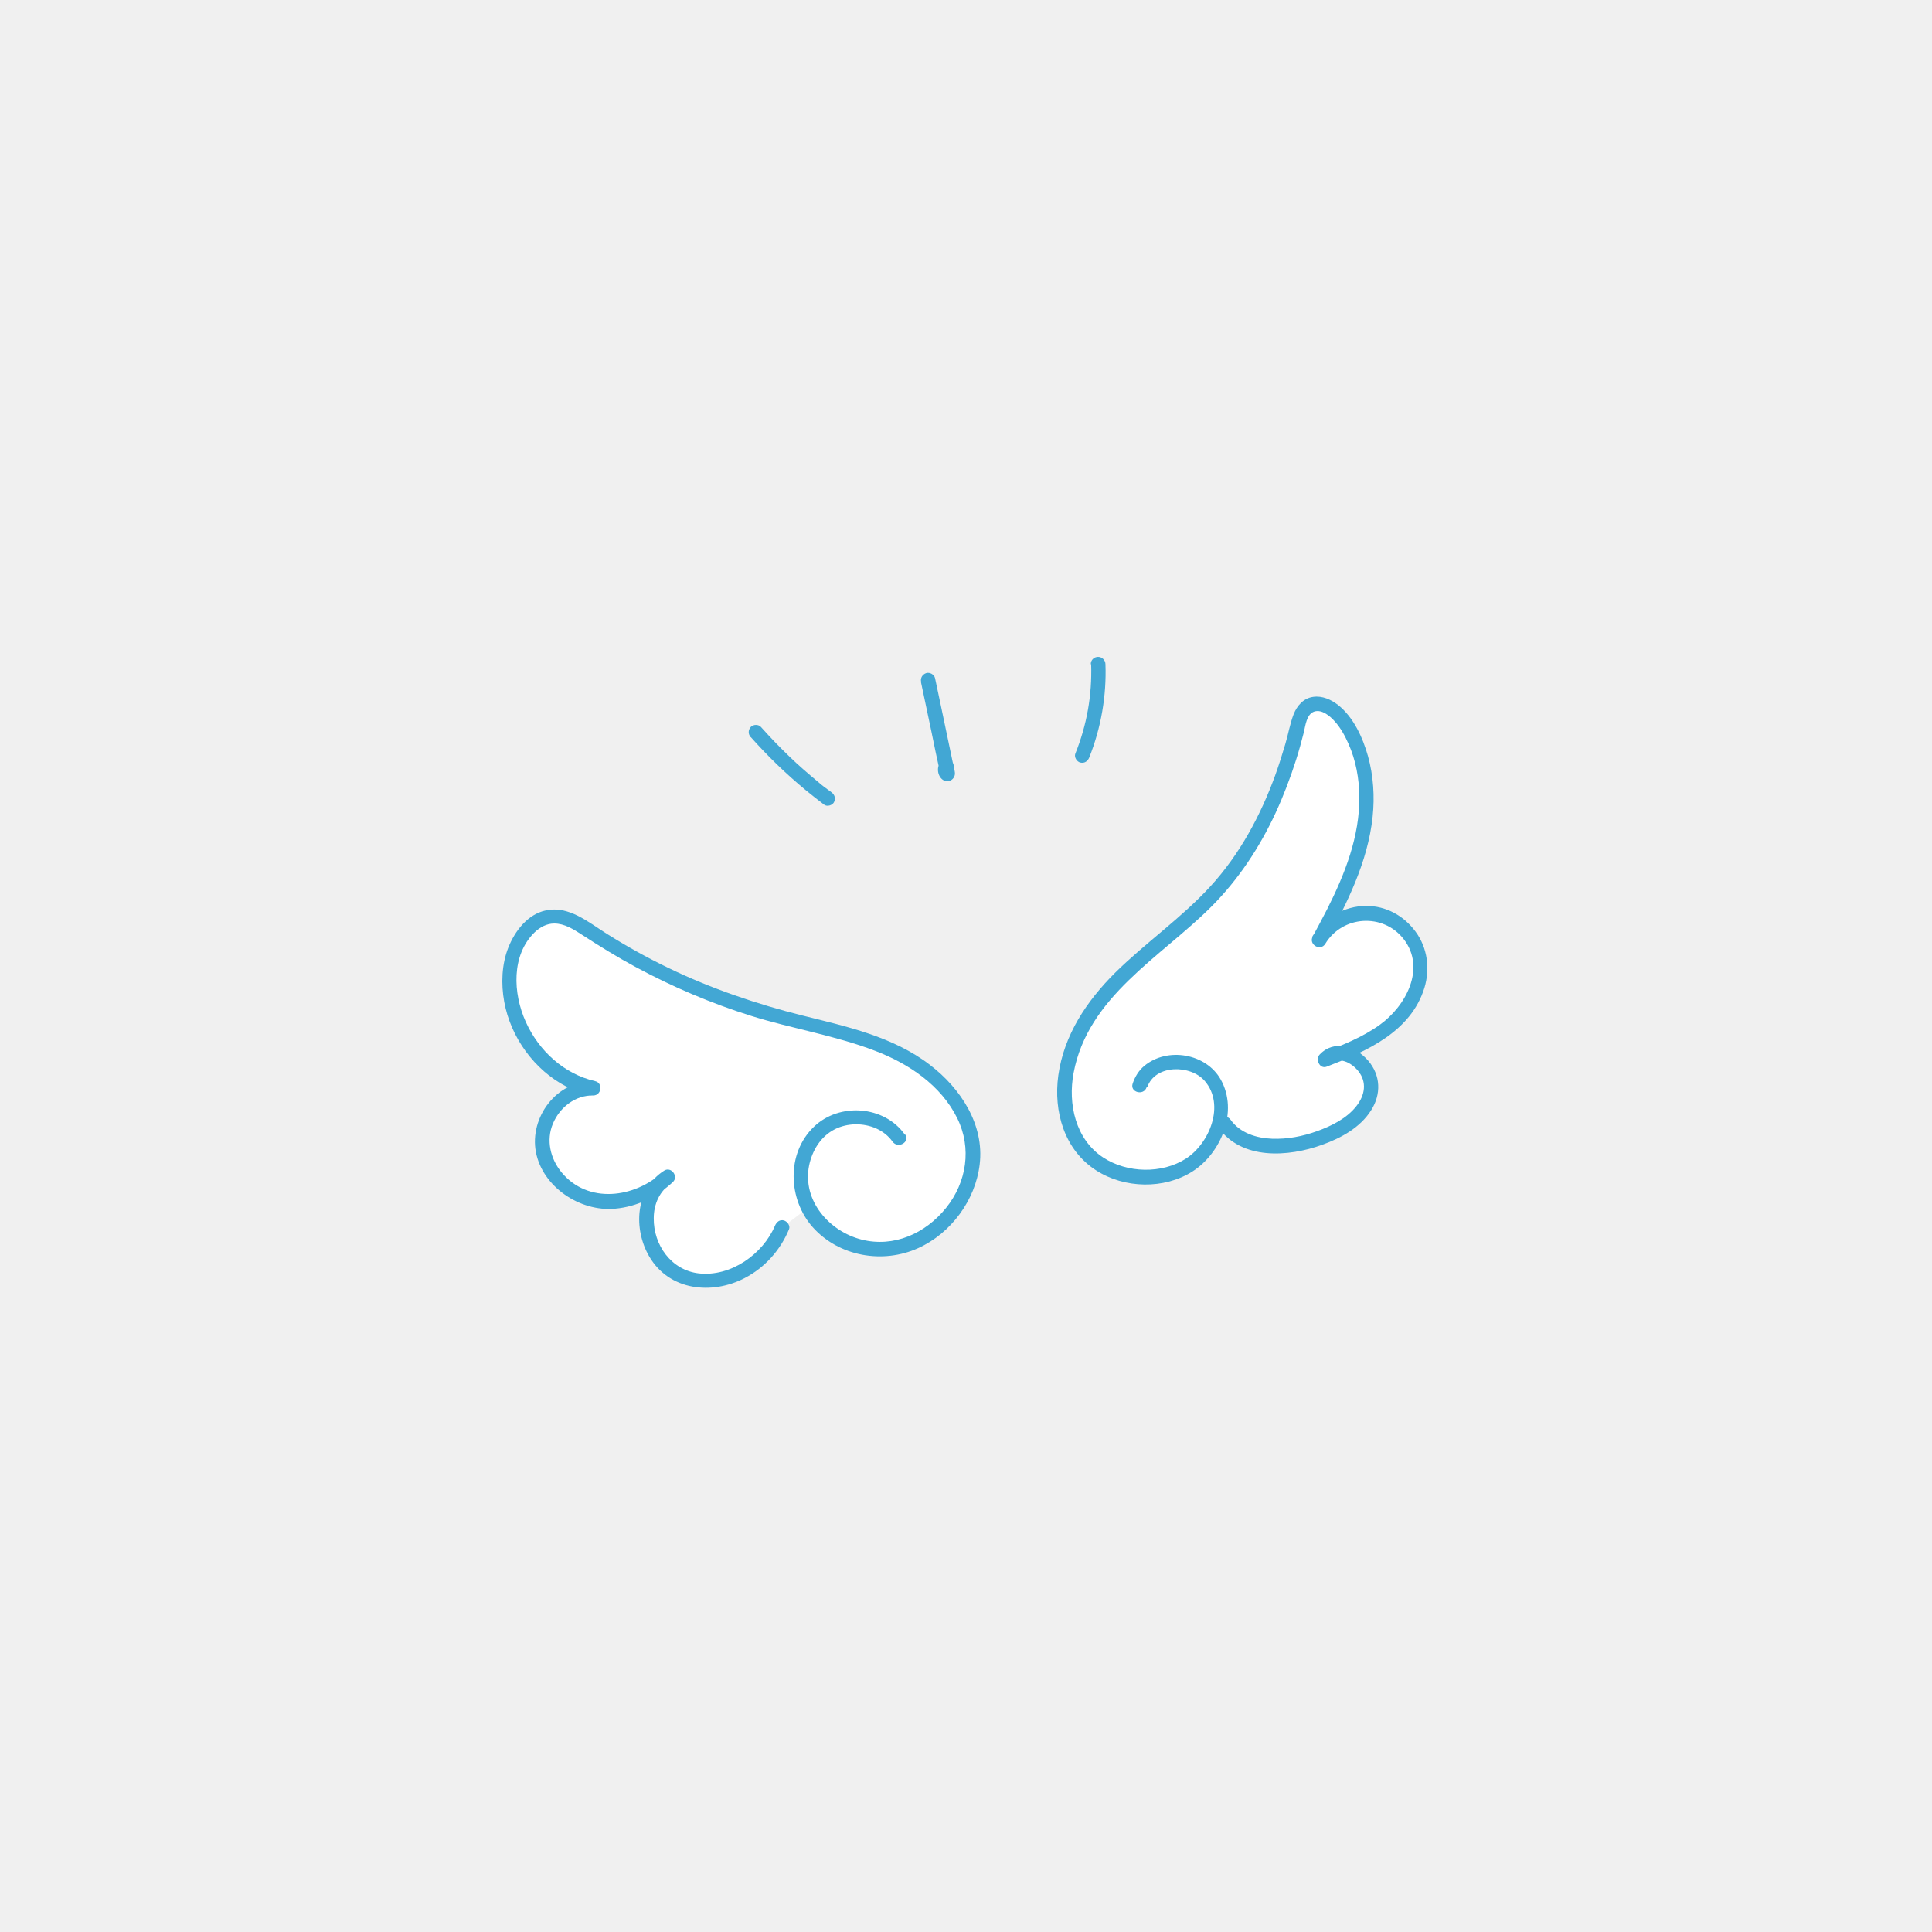
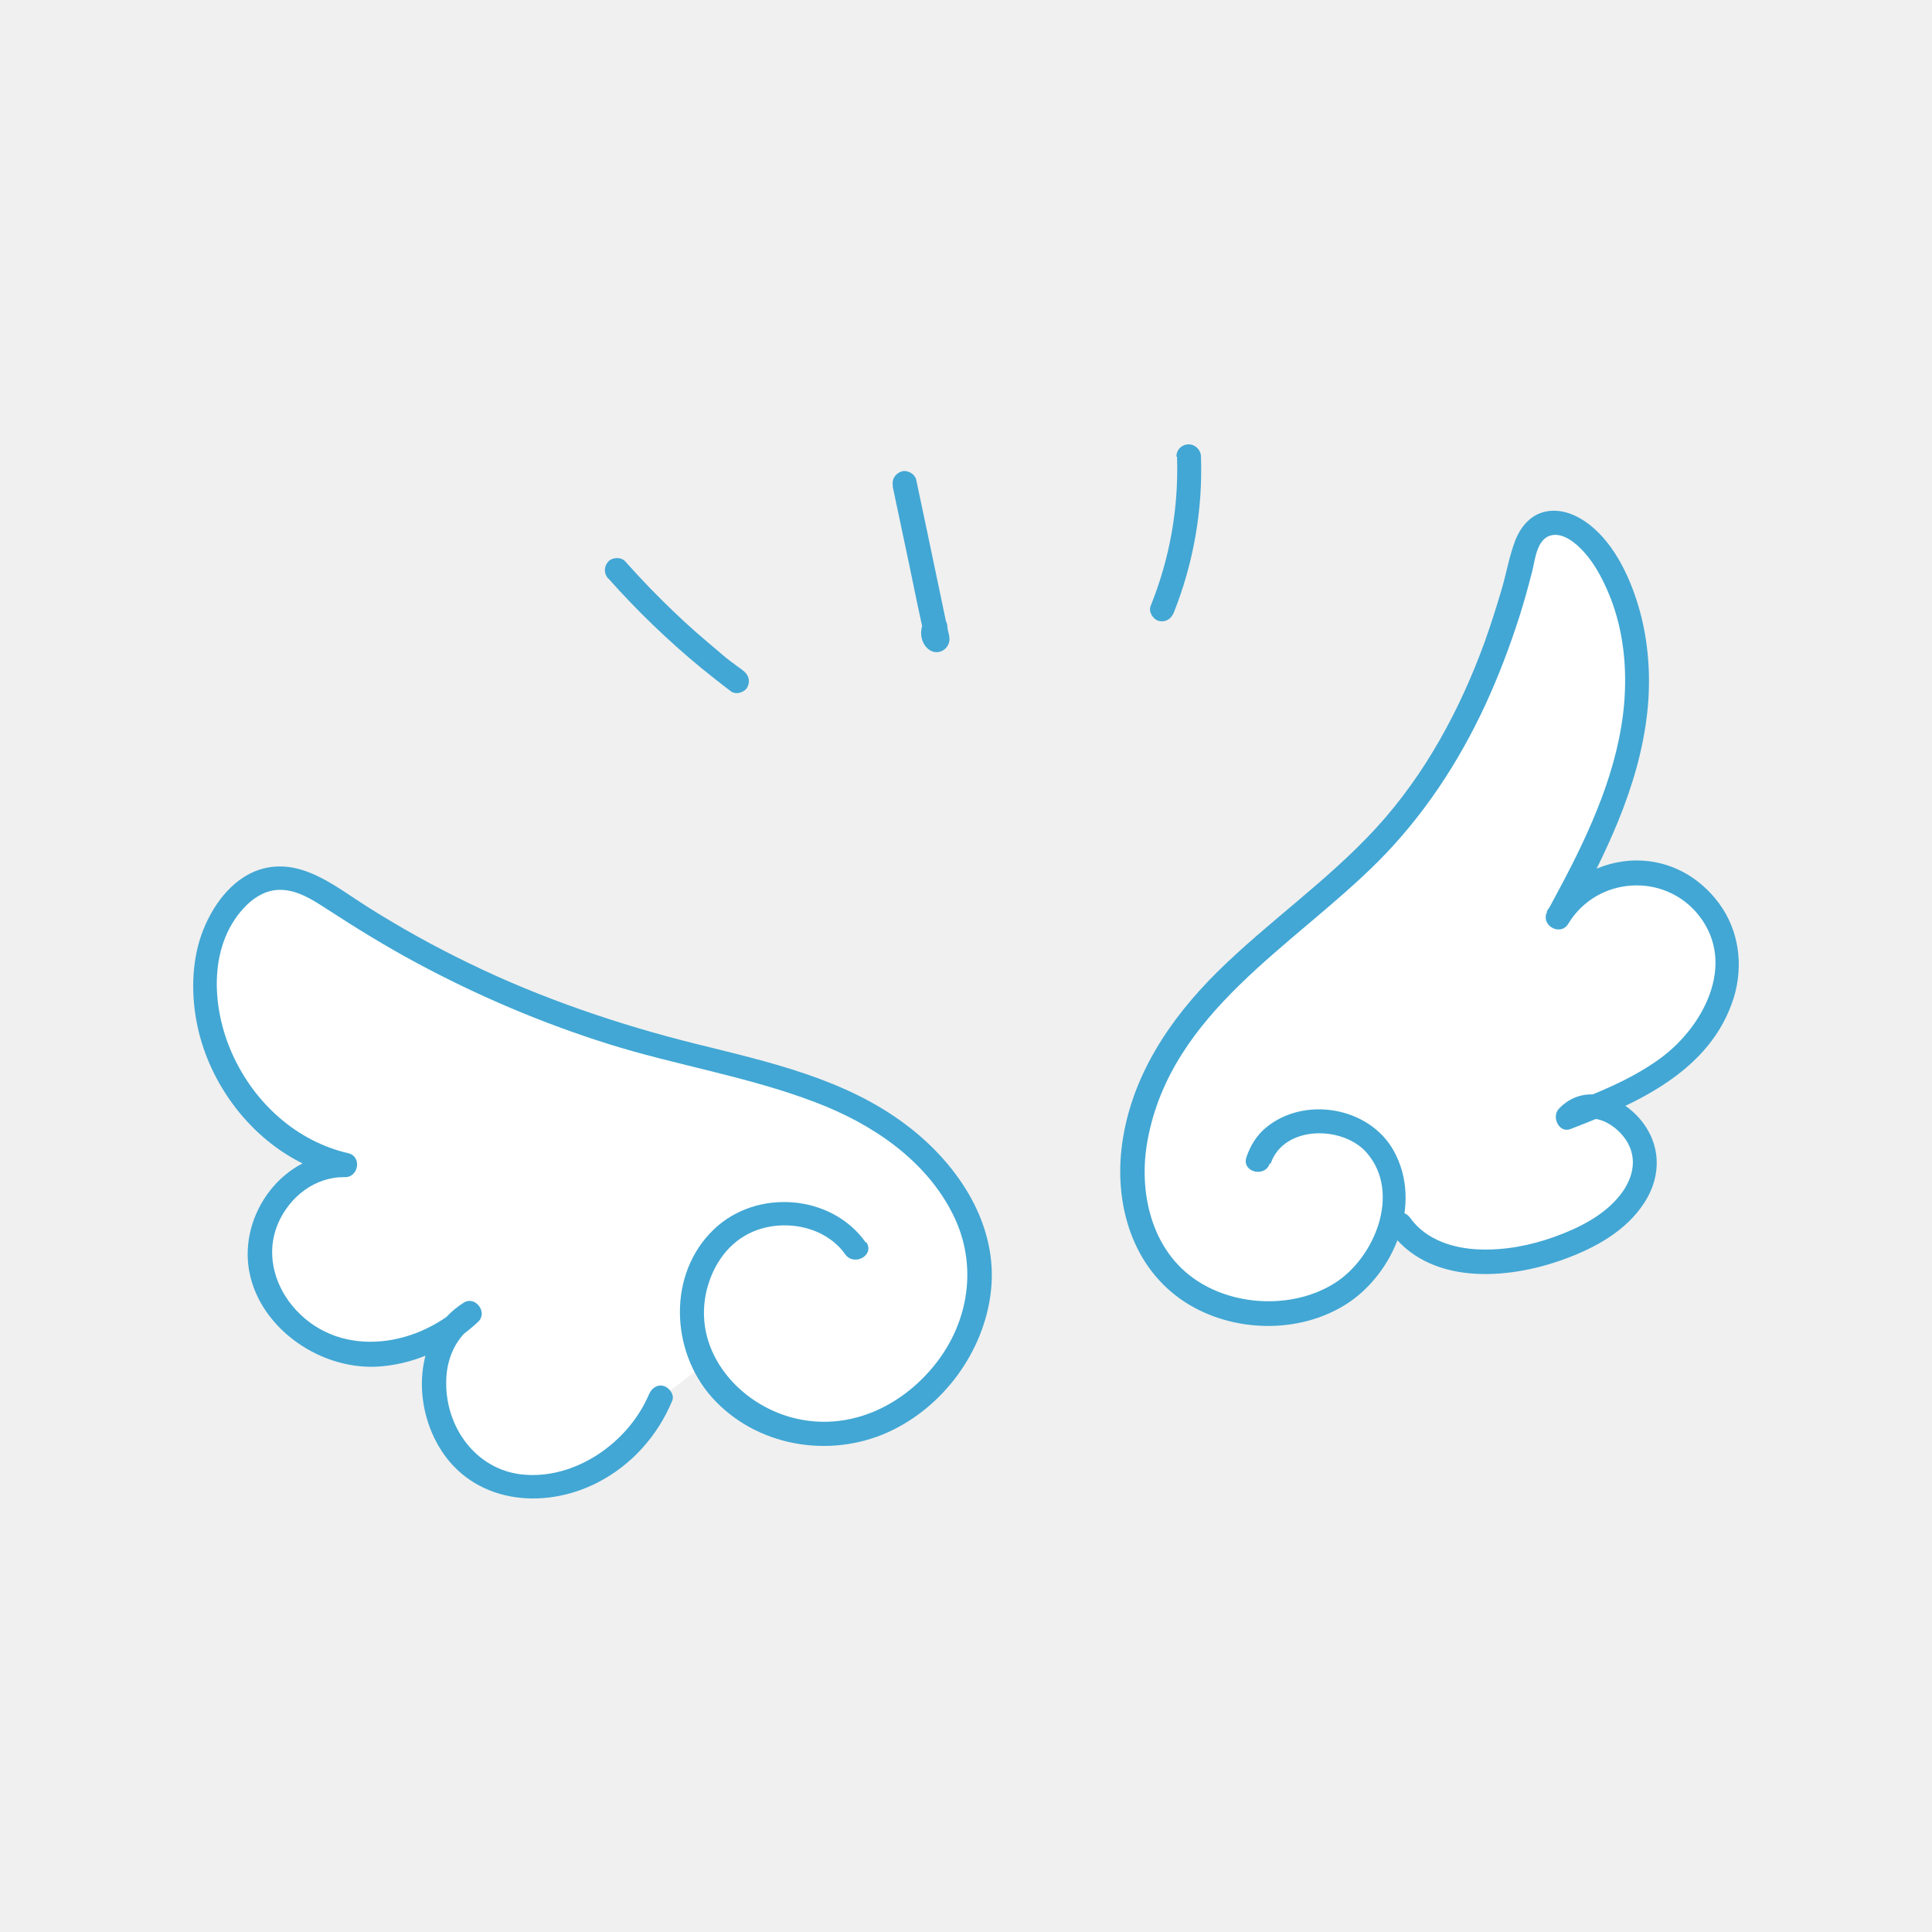
<svg xmlns="http://www.w3.org/2000/svg" width="100" height="100" viewBox="0 0 100 100" fill="none">
-   <path d="M46.508 58.921C45.678 57.691 43.738 57.491 42.578 58.421C41.418 59.351 41.128 61.131 41.788 62.461C42.448 63.791 43.928 64.621 45.408 64.671C48.298 64.781 50.858 61.761 50.278 58.931C49.868 56.911 48.188 55.351 46.328 54.461C44.468 53.571 42.408 53.201 40.418 52.671C36.908 51.731 33.558 50.221 30.518 48.231C29.948 47.861 29.348 47.451 28.668 47.461C27.528 47.461 26.718 48.631 26.468 49.741C25.838 52.571 27.848 55.731 30.678 56.361C29.258 56.301 27.998 57.691 28.038 59.111C28.078 60.531 29.238 61.801 30.628 62.121C32.018 62.441 33.528 61.921 34.558 60.931C32.728 62.051 33.288 65.271 35.268 66.081C37.248 66.891 39.658 65.541 40.468 63.551" fill="white" />
-   <path d="M46.838 58.731C45.778 57.221 43.448 57.051 42.128 58.321C40.688 59.701 40.788 62.081 42.068 63.521C43.428 65.041 45.698 65.431 47.528 64.601C49.228 63.831 50.488 62.121 50.708 60.271C50.958 58.201 49.718 56.331 48.138 55.121C46.228 53.651 43.818 53.131 41.528 52.561C39.238 51.991 36.798 51.171 34.578 50.091C33.478 49.561 32.418 48.971 31.388 48.321C30.448 47.731 29.448 46.871 28.258 47.121C27.308 47.321 26.648 48.191 26.308 49.051C25.968 49.911 25.928 50.921 26.098 51.851C26.428 53.681 27.658 55.391 29.318 56.241C29.728 56.451 30.158 56.611 30.598 56.711L30.698 55.971C28.808 55.931 27.398 57.841 27.738 59.631C28.078 61.421 30.008 62.731 31.838 62.561C32.968 62.461 34.008 61.951 34.828 61.181C35.138 60.891 34.738 60.361 34.378 60.591C32.878 61.541 32.768 63.611 33.608 65.041C34.638 66.801 36.838 67.041 38.548 66.151C39.588 65.611 40.388 64.711 40.838 63.631C40.918 63.441 40.748 63.221 40.578 63.171C40.358 63.111 40.198 63.251 40.118 63.431C39.488 64.921 37.828 66.091 36.178 65.911C34.748 65.751 33.818 64.441 33.838 63.051C33.838 62.331 34.138 61.631 34.768 61.241L34.318 60.651C32.858 62.011 30.428 62.341 29.058 60.671C28.488 59.971 28.258 59.021 28.618 58.161C28.978 57.301 29.788 56.681 30.708 56.701C31.128 56.701 31.228 56.061 30.808 55.961C29.198 55.591 27.898 54.401 27.218 52.901C26.538 51.401 26.468 49.431 27.668 48.261C27.948 47.991 28.298 47.801 28.688 47.801C29.218 47.801 29.688 48.101 30.118 48.381C31.028 48.971 31.948 49.541 32.898 50.051C34.808 51.081 36.808 51.931 38.878 52.581C40.948 53.231 43.218 53.591 45.298 54.391C47.028 55.051 48.708 56.171 49.548 57.881C50.308 59.421 50.038 61.191 48.968 62.521C47.898 63.851 46.258 64.581 44.598 64.161C42.938 63.741 41.518 62.161 41.878 60.331C42.038 59.551 42.478 58.821 43.208 58.451C43.858 58.121 44.688 58.111 45.358 58.411C45.688 58.561 45.988 58.791 46.198 59.091C46.478 59.481 47.128 59.111 46.848 58.711L46.838 58.731Z" fill="#42A7D4" />
-   <path d="M59.018 56.18C59.478 54.71 61.828 54.58 62.738 55.82C63.648 57.06 63.178 58.95 62.028 59.97C60.358 61.44 57.478 61.21 56.078 59.48C54.328 57.34 55.168 54.02 56.888 51.86C58.608 49.7 61.048 48.22 62.918 46.18C65.098 43.8 66.418 40.73 67.188 37.59C67.278 37.21 67.388 36.8 67.708 36.57C68.288 36.16 69.078 36.67 69.508 37.24C70.728 38.86 70.968 41.06 70.578 43.05C70.188 45.04 69.248 46.88 68.278 48.65C68.848 47.67 70.068 47.1 71.188 47.29C72.308 47.48 73.268 48.41 73.488 49.53C73.738 50.82 73.048 52.15 72.068 53.01C71.088 53.87 69.828 54.36 68.608 54.84C69.478 53.86 71.238 55.21 70.988 56.49C70.738 57.77 69.408 58.53 68.168 58.95C66.518 59.5 64.368 59.58 63.398 58.14" fill="white" />
-   <path d="M59.378 56.28C59.788 55.08 61.628 55.1 62.358 55.95C63.428 57.19 62.598 59.2 61.368 59.98C60.138 60.76 58.348 60.73 57.098 59.91C55.668 58.97 55.268 57.14 55.568 55.54C56.308 51.58 60.068 49.56 62.698 46.93C64.098 45.53 65.198 43.86 66.028 42.07C66.438 41.18 66.788 40.26 67.088 39.32C67.238 38.85 67.368 38.37 67.488 37.9C67.568 37.56 67.628 36.96 68.028 36.83C68.428 36.7 68.858 37.08 69.088 37.34C69.388 37.67 69.618 38.09 69.798 38.5C70.178 39.35 70.348 40.29 70.358 41.21C70.388 43.28 69.608 45.25 68.688 47.07C68.448 47.54 68.198 48 67.948 48.47C67.718 48.89 68.348 49.26 68.598 48.85C69.488 47.38 71.588 47.25 72.648 48.6C73.828 50.11 72.768 52.08 71.408 53.05C70.518 53.69 69.498 54.09 68.488 54.48L68.848 55.11C69.288 54.64 69.958 55.01 70.298 55.43C70.768 56.01 70.648 56.69 70.208 57.25C69.708 57.89 68.918 58.28 68.168 58.55C67.418 58.82 66.628 58.97 65.838 58.94C65.048 58.91 64.188 58.65 63.698 57.96C63.418 57.57 62.768 57.94 63.048 58.34C64.258 60.06 66.688 59.89 68.448 59.25C69.418 58.9 70.398 58.37 70.968 57.47C71.498 56.64 71.468 55.66 70.818 54.9C70.168 54.14 69.048 53.8 68.308 54.58C68.068 54.83 68.308 55.35 68.668 55.21C70.718 54.42 73.018 53.42 73.728 51.13C74.028 50.14 73.888 49.06 73.268 48.22C72.648 47.38 71.728 46.89 70.718 46.89C69.588 46.89 68.518 47.51 67.928 48.47L68.578 48.85C69.708 46.79 70.798 44.63 71.048 42.27C71.158 41.23 71.088 40.15 70.808 39.14C70.538 38.18 70.058 37.12 69.258 36.49C68.898 36.21 68.438 36 67.968 36.07C67.468 36.14 67.138 36.52 66.958 36.97C66.768 37.46 66.678 38.01 66.528 38.51C66.368 39.05 66.198 39.59 66.008 40.12C65.248 42.21 64.168 44.22 62.658 45.87C61.148 47.52 59.298 48.79 57.718 50.35C56.248 51.81 55.068 53.57 54.778 55.66C54.518 57.53 55.088 59.52 56.738 60.58C58.198 61.52 60.258 61.57 61.728 60.63C63.198 59.69 64.108 57.53 63.188 55.88C62.428 54.52 60.418 54.18 59.228 55.17C58.938 55.41 58.748 55.73 58.628 56.08C58.468 56.54 59.198 56.73 59.348 56.28H59.378Z" fill="#42A7D4" />
-   <path d="M38.858 38.15C39.738 39.14 40.688 40.06 41.718 40.91C42.028 41.16 42.338 41.41 42.658 41.65C42.818 41.77 43.088 41.68 43.168 41.52C43.268 41.32 43.198 41.13 43.038 41.01C42.978 40.96 42.908 40.91 42.848 40.87C42.838 40.86 42.818 40.85 42.808 40.84C42.768 40.81 42.738 40.78 42.698 40.76C42.568 40.66 42.438 40.56 42.318 40.45C42.068 40.24 41.818 40.03 41.568 39.81C41.078 39.38 40.608 38.92 40.148 38.45C39.888 38.18 39.638 37.91 39.388 37.63C39.258 37.48 38.988 37.49 38.858 37.63C38.718 37.79 38.718 38 38.858 38.16V38.15Z" fill="#42A7D4" />
-   <path d="M47.668 35.301L48.188 37.761L48.438 38.971L48.568 39.571L48.638 39.901C48.638 39.901 48.658 39.991 48.668 40.041C48.678 40.111 48.678 40.101 48.668 40.031C48.668 40.071 48.668 40.051 48.668 39.961L48.768 39.791C48.828 39.761 48.878 39.731 48.938 39.701C49.008 39.701 49.068 39.701 49.138 39.701C49.178 39.701 49.248 39.751 49.278 39.781C49.278 39.781 49.348 39.861 49.308 39.821C49.308 39.821 49.298 39.791 49.288 39.791C49.288 39.791 49.328 39.891 49.298 39.811C49.288 39.741 49.298 39.801 49.298 39.811C49.298 39.871 49.318 39.791 49.298 39.851C49.278 39.921 49.328 39.821 49.288 39.881C49.288 39.891 49.218 39.971 49.258 39.931C49.408 39.801 49.398 39.531 49.258 39.401C49.098 39.261 48.888 39.261 48.728 39.401C48.448 39.651 48.508 40.191 48.828 40.381C49.098 40.541 49.418 40.341 49.428 40.041C49.428 39.941 49.398 39.841 49.378 39.751L49.298 39.381L48.728 36.661L48.398 35.101C48.358 34.911 48.118 34.781 47.938 34.841C47.738 34.911 47.628 35.101 47.678 35.301H47.668Z" fill="#42A7D4" />
-   <path d="M56.478 34.38C56.528 35.98 56.258 37.52 55.658 39.01C55.588 39.19 55.738 39.43 55.918 39.47C56.138 39.52 56.298 39.4 56.378 39.21C56.988 37.68 57.278 36.02 57.218 34.38C57.218 34.18 57.048 34 56.838 34C56.628 34 56.458 34.16 56.458 34.38H56.478Z" fill="#42A7D4" />
+   <path d="M44.266 64.638C42.879 62.583 39.638 62.249 37.7 63.803C35.761 65.357 35.277 68.331 36.38 70.553C37.483 72.775 39.955 74.162 42.428 74.246C47.257 74.43 51.534 69.384 50.565 64.655C49.88 61.28 47.073 58.673 43.965 57.187C40.858 55.699 37.416 55.081 34.091 54.196C28.226 52.625 22.629 50.102 17.549 46.777C16.597 46.159 15.594 45.474 14.458 45.49C12.553 45.49 11.2 47.445 10.782 49.3C9.73 54.029 13.088 59.309 17.817 60.361C15.444 60.261 13.339 62.583 13.405 64.956C13.472 67.329 15.411 69.451 17.733 69.985C20.055 70.52 22.578 69.651 24.299 67.997C21.242 69.868 22.177 75.248 25.486 76.602C28.794 77.955 32.821 75.7 34.174 72.374" fill="white" />
+   <path d="M44.817 64.32C43.046 61.797 39.153 61.514 36.947 63.635C34.541 65.941 34.708 69.918 36.847 72.324C39.119 74.864 42.912 75.515 45.97 74.128C48.81 72.842 50.916 69.985 51.283 66.894C51.701 63.435 49.629 60.31 46.989 58.289C43.798 55.833 39.771 54.964 35.945 54.011C32.119 53.059 28.042 51.689 24.332 49.884C22.494 48.999 20.723 48.013 19.002 46.927C17.432 45.941 15.761 44.504 13.773 44.922C12.185 45.256 11.083 46.71 10.514 48.147C9.946 49.584 9.88 51.271 10.164 52.825C10.715 55.883 12.77 58.74 15.544 60.16C16.229 60.511 16.947 60.778 17.682 60.945L17.849 59.709C14.692 59.642 12.336 62.833 12.904 65.824C13.472 68.815 16.697 71.004 19.754 70.72C21.642 70.553 23.38 69.701 24.75 68.414C25.268 67.93 24.6 67.044 23.998 67.428C21.492 69.016 21.308 72.474 22.712 74.864C24.433 77.804 28.108 78.205 30.966 76.718C32.703 75.816 34.04 74.312 34.792 72.508C34.926 72.19 34.642 71.823 34.358 71.739C33.99 71.639 33.723 71.873 33.589 72.174C32.536 74.663 29.763 76.618 27.006 76.317C24.616 76.05 23.063 73.861 23.096 71.539C23.096 70.336 23.597 69.166 24.65 68.514L23.898 67.528C21.459 69.801 17.398 70.352 15.109 67.562C14.157 66.392 13.773 64.805 14.374 63.368C14.976 61.931 16.329 60.895 17.866 60.929C18.568 60.929 18.735 59.859 18.033 59.692C15.343 59.074 13.171 57.086 12.035 54.579C10.899 52.073 10.782 48.782 12.787 46.827C13.255 46.376 13.839 46.058 14.491 46.058C15.377 46.058 16.162 46.559 16.88 47.027C18.401 48.013 19.938 48.965 21.525 49.818C24.717 51.538 28.058 52.959 31.517 54.045C34.976 55.131 38.769 55.732 42.244 57.069C45.135 58.172 47.941 60.043 49.345 62.9C50.615 65.473 50.164 68.431 48.376 70.653C46.588 72.875 43.848 74.095 41.074 73.393C38.301 72.692 35.928 70.052 36.53 66.994C36.797 65.691 37.532 64.471 38.752 63.853C39.838 63.301 41.225 63.285 42.344 63.786C42.896 64.036 43.397 64.421 43.748 64.922C44.215 65.574 45.302 64.955 44.834 64.287L44.817 64.32Z" fill="#42A7D4" />
+   <path d="M65.168 60.06C65.936 57.604 69.863 57.387 71.383 59.459C72.904 61.531 72.119 64.689 70.197 66.393C67.407 68.849 62.595 68.465 60.256 65.574C57.332 61.998 58.735 56.451 61.609 52.842C64.483 49.233 68.56 46.76 71.684 43.352C75.327 39.375 77.532 34.246 78.819 28.999C78.969 28.364 79.153 27.679 79.688 27.295C80.657 26.61 81.977 27.462 82.695 28.414C84.734 31.121 85.135 34.797 84.483 38.122C83.831 41.447 82.261 44.521 80.64 47.479C81.592 45.841 83.631 44.889 85.502 45.206C87.374 45.524 88.978 47.078 89.345 48.949C89.763 51.105 88.61 53.327 86.972 54.764C85.335 56.201 83.23 57.019 81.191 57.821C82.645 56.184 85.586 58.44 85.168 60.578C84.75 62.717 82.528 63.987 80.456 64.689C77.699 65.608 74.107 65.741 72.486 63.335" fill="white" />
+   <path d="M65.769 60.226C66.454 58.221 69.529 58.255 70.749 59.675C72.536 61.747 71.15 65.105 69.094 66.408C67.039 67.712 64.048 67.661 61.96 66.291C59.571 64.721 58.902 61.663 59.403 58.99C60.64 52.373 66.922 48.998 71.317 44.604C73.656 42.264 75.494 39.474 76.88 36.483C77.566 34.996 78.15 33.459 78.652 31.889C78.902 31.103 79.119 30.301 79.32 29.516C79.454 28.948 79.554 27.945 80.222 27.728C80.891 27.511 81.609 28.146 81.993 28.58C82.495 29.132 82.879 29.833 83.18 30.518C83.814 31.939 84.099 33.509 84.115 35.046C84.165 38.505 82.862 41.797 81.325 44.838C80.924 45.623 80.506 46.392 80.088 47.177C79.704 47.879 80.757 48.497 81.175 47.812C82.662 45.355 86.17 45.138 87.942 47.394C89.913 49.917 88.142 53.209 85.87 54.829C84.383 55.899 82.678 56.567 80.991 57.219L81.592 58.271C82.328 57.486 83.447 58.104 84.015 58.806C84.8 59.775 84.6 60.911 83.865 61.847C83.029 62.916 81.709 63.568 80.456 64.019C79.203 64.47 77.883 64.721 76.563 64.671C75.243 64.621 73.806 64.186 72.987 63.033C72.52 62.382 71.433 63 71.901 63.668C73.923 66.542 77.983 66.258 80.924 65.189C82.545 64.604 84.182 63.718 85.135 62.214C86.02 60.828 85.97 59.19 84.884 57.92C83.798 56.651 81.927 56.082 80.69 57.386C80.289 57.803 80.69 58.672 81.291 58.438C84.717 57.118 88.56 55.447 89.746 51.621C90.247 49.967 90.013 48.163 88.978 46.759C87.942 45.355 86.404 44.537 84.717 44.537C82.829 44.537 81.041 45.573 80.055 47.177L81.141 47.812C83.029 44.37 84.85 40.761 85.268 36.818C85.452 35.08 85.335 33.275 84.867 31.588C84.416 29.984 83.614 28.213 82.277 27.16C81.676 26.692 80.907 26.341 80.122 26.458C79.287 26.575 78.735 27.21 78.434 27.962C78.117 28.781 77.966 29.7 77.716 30.535C77.449 31.437 77.165 32.34 76.847 33.225C75.577 36.717 73.773 40.076 71.25 42.833C68.727 45.59 65.636 47.711 62.996 50.318C60.54 52.757 58.568 55.698 58.083 59.19C57.649 62.315 58.601 65.64 61.358 67.411C63.798 68.981 67.24 69.065 69.696 67.494C72.152 65.924 73.672 62.315 72.135 59.558C70.865 57.285 67.507 56.717 65.519 58.371C65.034 58.773 64.717 59.307 64.516 59.892C64.249 60.66 65.469 60.978 65.719 60.226H65.769Z" fill="#42A7D4" />
+   <path d="M31.483 29.935C32.954 31.59 34.541 33.127 36.262 34.547C36.78 34.965 37.298 35.382 37.833 35.783C38.1 35.984 38.551 35.834 38.685 35.566C38.852 35.232 38.735 34.914 38.468 34.714C38.367 34.63 38.251 34.547 38.15 34.48C38.133 34.463 38.1 34.447 38.083 34.43C38.017 34.38 37.966 34.33 37.9 34.296C37.682 34.129 37.465 33.962 37.265 33.778C36.847 33.427 36.429 33.077 36.011 32.709C35.193 31.991 34.407 31.222 33.639 30.437C33.205 29.985 32.787 29.534 32.369 29.067C32.152 28.816 31.701 28.833 31.483 29.067C31.25 29.334 31.25 29.685 31.483 29.952V29.935Z" fill="#42A7D4" />
+   <path d="M46.204 25.174L47.073 29.284L47.491 31.306L47.708 32.309L47.825 32.86C47.825 32.86 47.858 33.01 47.875 33.094C47.892 33.211 47.892 33.194 47.875 33.077C47.875 33.144 47.875 33.111 47.875 32.96L48.042 32.676C48.142 32.626 48.226 32.576 48.326 32.526C48.443 32.526 48.543 32.526 48.66 32.526C48.727 32.526 48.844 32.609 48.894 32.66C48.894 32.66 49.011 32.793 48.944 32.726C48.944 32.726 48.928 32.676 48.911 32.676C48.911 32.676 48.978 32.843 48.928 32.71C48.911 32.593 48.928 32.693 48.928 32.71C48.928 32.81 48.961 32.676 48.928 32.776C48.894 32.894 48.978 32.726 48.911 32.827C48.911 32.843 48.794 32.977 48.861 32.91C49.111 32.693 49.095 32.242 48.861 32.025C48.593 31.791 48.242 31.791 47.975 32.025C47.507 32.442 47.608 33.345 48.142 33.662C48.593 33.929 49.128 33.595 49.145 33.094C49.145 32.927 49.095 32.76 49.061 32.609L48.928 31.991L47.975 27.447L47.424 24.84C47.357 24.523 46.956 24.305 46.655 24.405C46.321 24.523 46.137 24.84 46.221 25.174H46.204Z" fill="#42A7D4" />
+   <path d="M60.924 23.635C61.008 26.308 60.557 28.881 59.554 31.371C59.437 31.672 59.688 32.073 59.989 32.14C60.356 32.223 60.624 32.023 60.757 31.705C61.776 29.149 62.261 26.375 62.161 23.635C62.161 23.301 61.877 23 61.526 23C61.175 23 60.891 23.267 60.891 23.635H60.924Z" fill="#42A7D4" />
</svg>
